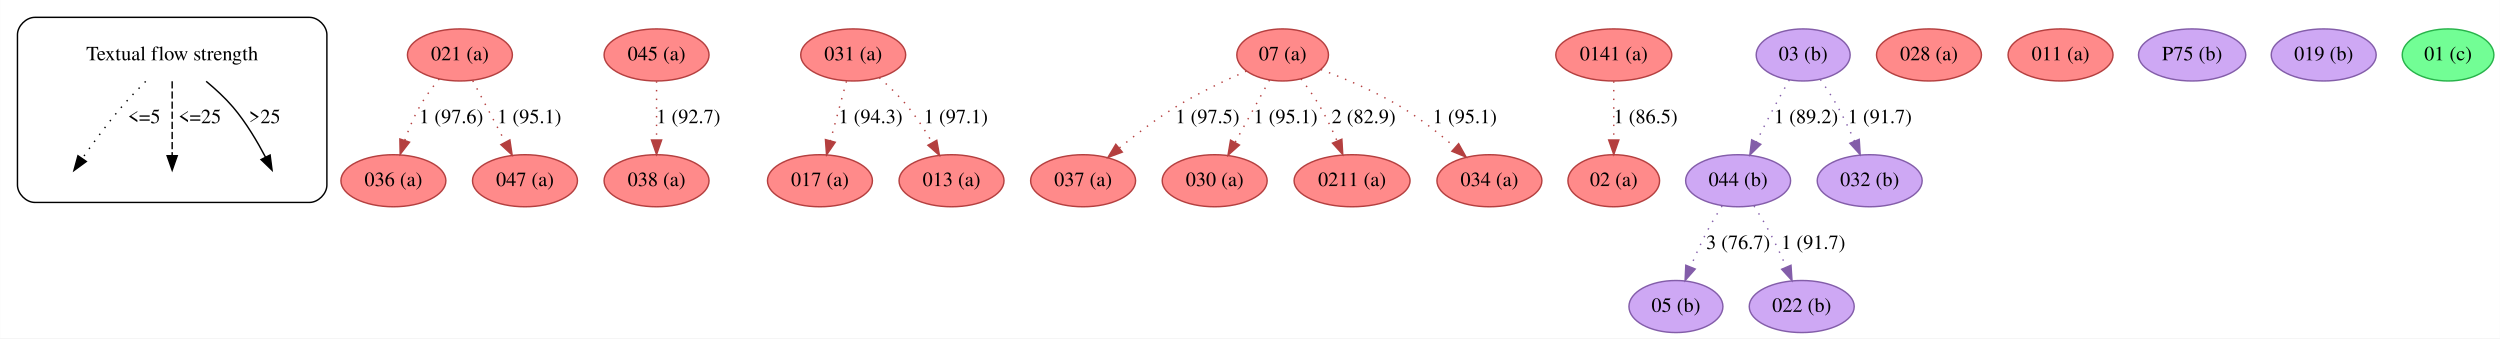
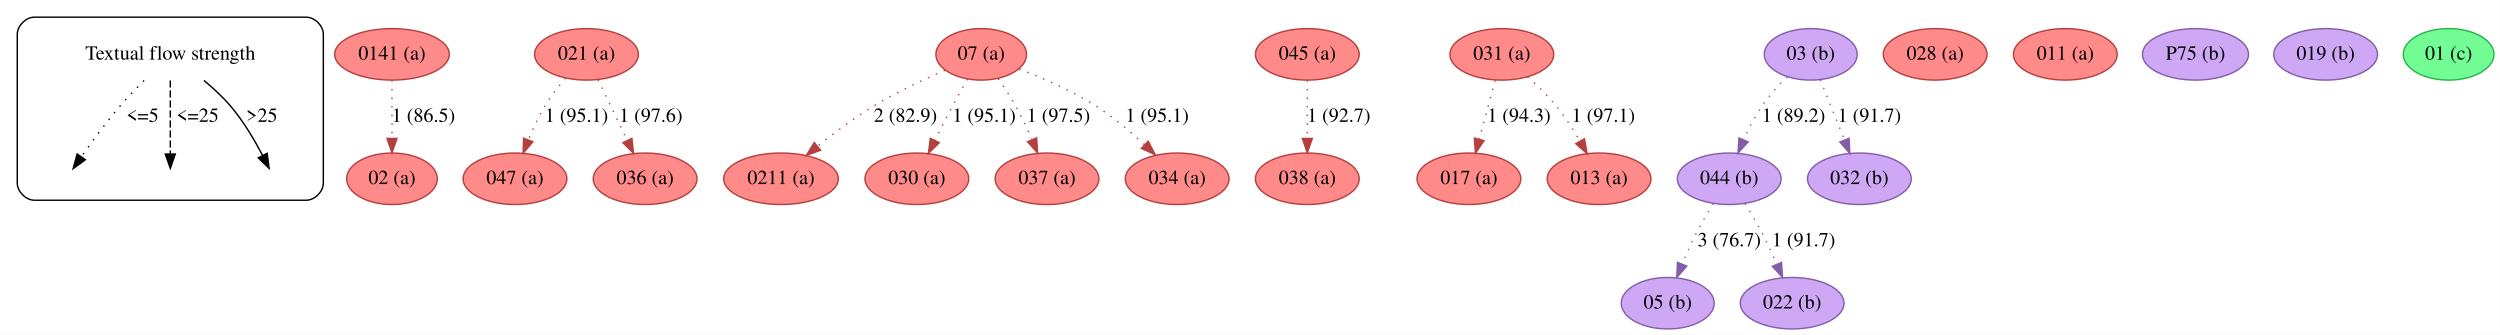
- <svg xmlns="http://www.w3.org/2000/svg" width="1729pt" height="234pt" viewBox="0.00 0.00 1728.85 234.00">
+ <svg xmlns="http://www.w3.org/2000/svg" width="1748pt" height="234pt" viewBox="0.00 0.00 1747.85 234.00">
  <g id="graph0" class="graph" transform="scale(1 1) rotate(0) translate(4 230)">
-     <polygon fill="white" stroke="none" points="-4,4 -4,-230 1724.85,-230 1724.85,4 -4,4" />
+     <polygon fill="white" stroke="none" points="-4,4 -4,-230 1743.85,-230 1743.85,4 -4,4" />
    <g id="clust1" class="cluster">
      <path fill="none" stroke="black" d="M20,-90C20,-90 210,-90 210,-90 216,-90 222,-96 222,-102 222,-102 222,-206 222,-206 222,-212 216,-218 210,-218 210,-218 20,-218 20,-218 14,-218 8,-212 8,-206 8,-206 8,-102 8,-102 8,-96 14,-90 20,-90" />
    </g>
    <g id="node1" class="node">
      <text text-anchor="middle" x="115" y="-188.3" font-family="Times,serif" font-size="14.00">Textual flow strength</text>
    </g>
    <g id="edge1" class="edge">
      <path fill="none" stroke="black" stroke-dasharray="1,5" d="M96.666,-173.686C91.132,-168.194 85.161,-161.989 80,-156 70.171,-144.593 60.072,-130.779 52.914,-120.563" />
      <polygon fill="black" stroke="black" points="55.614,-118.314 47.056,-112.068 49.851,-122.288 55.614,-118.314" />
      <text text-anchor="middle" x="95.5" y="-144.8" font-family="Times,serif" font-size="14.00">&lt;=5  </text>
    </g>
    <g id="edge2" class="edge">
      <path fill="none" stroke="black" stroke-dasharray="5,2" d="M115,-173.799C115,-158.794 115,-137.174 115,-122.409" />
      <polygon fill="black" stroke="black" points="118.5,-122.293 115,-112.293 111.5,-122.293 118.5,-122.293" />
      <text text-anchor="middle" x="134" y="-144.8" font-family="Times,serif" font-size="14.00">  &lt;=25</text>
    </g>
    <g id="edge3" class="edge">
      <path fill="none" stroke="black" d="M138.503,-173.76C144.906,-168.462 151.567,-162.344 157,-156 166.087,-145.39 174.095,-131.689 179.546,-121.313" />
      <polygon fill="black" stroke="black" points="182.722,-122.789 184.091,-112.283 176.469,-119.642 182.722,-122.789" />
      <text text-anchor="middle" x="179" y="-144.8" font-family="Times,serif" font-size="14.00">&gt;25</text>
    </g>
    <g id="node5" class="node">
-       <ellipse fill="#ff8a8a" stroke="#b43f3f" cx="314" cy="-192" rx="36.294" ry="18" />
-       <text text-anchor="middle" x="314" y="-188.3" font-family="Times,serif" font-size="14.00">021 (a)</text>
+       <ellipse fill="#ff8a8a" stroke="#b43f3f" cx="270" cy="-192" rx="40.094" ry="18" />
+       <text text-anchor="middle" x="270" y="-188.3" font-family="Times,serif" font-size="14.00">0141 (a)</text>
    </g>
    <g id="node6" class="node">
-       <ellipse fill="#ff8a8a" stroke="#b43f3f" cx="268" cy="-105" rx="36.294" ry="18" />
-       <text text-anchor="middle" x="268" y="-101.3" font-family="Times,serif" font-size="14.00">036 (a)</text>
+       <ellipse fill="#ff8a8a" stroke="#b43f3f" cx="270" cy="-105" rx="31.695" ry="18" />
+       <text text-anchor="middle" x="270" y="-101.3" font-family="Times,serif" font-size="14.00">02 (a)</text>
    </g>
    <g id="edge4" class="edge">
-       <path fill="none" stroke="#b43f3f" stroke-dasharray="1,5" d="M299.713,-175.414C294.903,-169.617 289.8,-162.791 286,-156 281.99,-148.834 278.593,-140.608 275.867,-132.924" />
-       <polygon fill="#b43f3f" stroke="#b43f3f" points="279.138,-131.666 272.675,-123.271 272.492,-133.864 279.138,-131.666" />
-       <text text-anchor="middle" x="308" y="-144.8" font-family="Times,serif" font-size="14.00">1 (97.6)</text>
+       <path fill="none" stroke="#b43f3f" stroke-dasharray="1,5" d="M270,-173.799C270,-162.163 270,-146.548 270,-133.237" />
+       <polygon fill="#b43f3f" stroke="#b43f3f" points="273.5,-133.175 270,-123.175 266.5,-133.175 273.5,-133.175" />
+       <text text-anchor="middle" x="292" y="-144.8" font-family="Times,serif" font-size="14.00">1 (86.5)</text>
    </g>
    <g id="node7" class="node">
-       <ellipse fill="#ff8a8a" stroke="#b43f3f" cx="359" cy="-105" rx="36.294" ry="18" />
-       <text text-anchor="middle" x="359" y="-101.3" font-family="Times,serif" font-size="14.00">047 (a)</text>
+       <ellipse fill="#ff8a8a" stroke="#b43f3f" cx="406" cy="-192" rx="36.294" ry="18" />
+       <text text-anchor="middle" x="406" y="-188.3" font-family="Times,serif" font-size="14.00">021 (a)</text>
+     </g>
+     <g id="node8" class="node">
+       <ellipse fill="#ff8a8a" stroke="#b43f3f" cx="356" cy="-105" rx="36.294" ry="18" />
+       <text text-anchor="middle" x="356" y="-101.3" font-family="Times,serif" font-size="14.00">047 (a)</text>
    </g>
    <g id="edge5" class="edge">
-       <path fill="none" stroke="#b43f3f" stroke-dasharray="1,5" d="M322.891,-174.207C329.3,-162.099 338.071,-145.533 345.363,-131.759" />
-       <polygon fill="#b43f3f" stroke="#b43f3f" points="348.542,-133.234 350.128,-122.758 342.356,-129.959 348.542,-133.234" />
-       <text text-anchor="middle" x="362" y="-144.8" font-family="Times,serif" font-size="14.00">1 (95.1)</text>
-     </g>
-     <g id="node8" class="node">
-       <ellipse fill="#ff8a8a" stroke="#b43f3f" cx="450" cy="-192" rx="36.294" ry="18" />
-       <text text-anchor="middle" x="450" y="-188.3" font-family="Times,serif" font-size="14.00">045 (a)</text>
+       <path fill="none" stroke="#b43f3f" stroke-dasharray="1,5" d="M391.374,-175.368C386.409,-169.566 381.089,-162.749 377,-156 372.54,-148.64 368.588,-140.161 365.349,-132.301" />
+       <polygon fill="#b43f3f" stroke="#b43f3f" points="368.54,-130.85 361.644,-122.807 362.019,-133.395 368.54,-130.85" />
+       <text text-anchor="middle" x="399" y="-144.8" font-family="Times,serif" font-size="14.00">1 (95.1)</text>
    </g>
    <g id="node9" class="node">
-       <ellipse fill="#ff8a8a" stroke="#b43f3f" cx="450" cy="-105" rx="36.294" ry="18" />
-       <text text-anchor="middle" x="450" y="-101.3" font-family="Times,serif" font-size="14.00">038 (a)</text>
+       <ellipse fill="#ff8a8a" stroke="#b43f3f" cx="447" cy="-105" rx="36.294" ry="18" />
+       <text text-anchor="middle" x="447" y="-101.3" font-family="Times,serif" font-size="14.00">036 (a)</text>
    </g>
    <g id="edge6" class="edge">
-       <path fill="none" stroke="#b43f3f" stroke-dasharray="1,5" d="M450,-173.799C450,-162.163 450,-146.548 450,-133.237" />
-       <polygon fill="#b43f3f" stroke="#b43f3f" points="453.5,-133.175 450,-123.175 446.5,-133.175 453.5,-133.175" />
-       <text text-anchor="middle" x="472" y="-144.8" font-family="Times,serif" font-size="14.00">1 (92.7)</text>
+       <path fill="none" stroke="#b43f3f" stroke-dasharray="1,5" d="M414.1,-174.207C419.884,-162.216 427.778,-145.851 434.383,-132.157" />
+       <polygon fill="#b43f3f" stroke="#b43f3f" points="437.724,-133.286 438.917,-122.758 431.42,-130.245 437.724,-133.286" />
+       <text text-anchor="middle" x="451" y="-144.8" font-family="Times,serif" font-size="14.00">1 (97.6)</text>
    </g>
    <g id="node10" class="node">
-       <ellipse fill="#ff8a8a" stroke="#b43f3f" cx="586" cy="-192" rx="36.294" ry="18" />
-       <text text-anchor="middle" x="586" y="-188.3" font-family="Times,serif" font-size="14.00">031 (a)</text>
+       <ellipse fill="#ff8a8a" stroke="#b43f3f" cx="682" cy="-192" rx="31.695" ry="18" />
+       <text text-anchor="middle" x="682" y="-188.3" font-family="Times,serif" font-size="14.00">07 (a)</text>
    </g>
    <g id="node11" class="node">
-       <ellipse fill="#ff8a8a" stroke="#b43f3f" cx="563" cy="-105" rx="36.294" ry="18" />
-       <text text-anchor="middle" x="563" y="-101.3" font-family="Times,serif" font-size="14.00">017 (a)</text>
+       <ellipse fill="#ff8a8a" stroke="#b43f3f" cx="542" cy="-105" rx="40.094" ry="18" />
+       <text text-anchor="middle" x="542" y="-101.3" font-family="Times,serif" font-size="14.00">0211 (a)</text>
    </g>
    <g id="edge7" class="edge">
-       <path fill="none" stroke="#b43f3f" stroke-dasharray="1,5" d="M581.346,-173.799C578.145,-161.97 573.832,-146.03 570.192,-132.578" />
-       <polygon fill="#b43f3f" stroke="#b43f3f" points="573.56,-131.624 567.569,-122.885 566.803,-133.452 573.56,-131.624" />
-       <text text-anchor="middle" x="598" y="-144.8" font-family="Times,serif" font-size="14.00">1 (94.3)</text>
+       <path fill="none" stroke="#b43f3f" stroke-dasharray="1,5" d="M656.634,-180.813C641.76,-174.44 622.839,-165.628 607,-156 593.392,-147.729 579.267,-137.14 567.674,-127.838" />
+       <polygon fill="#b43f3f" stroke="#b43f3f" points="569.683,-124.96 559.724,-121.344 565.254,-130.381 569.683,-124.96" />
+       <text text-anchor="middle" x="629" y="-144.8" font-family="Times,serif" font-size="14.00">2 (82.9)</text>
    </g>
    <g id="node12" class="node">
-       <ellipse fill="#ff8a8a" stroke="#b43f3f" cx="654" cy="-105" rx="36.294" ry="18" />
-       <text text-anchor="middle" x="654" y="-101.3" font-family="Times,serif" font-size="14.00">013 (a)</text>
+       <ellipse fill="#ff8a8a" stroke="#b43f3f" cx="637" cy="-105" rx="36.294" ry="18" />
+       <text text-anchor="middle" x="637" y="-101.3" font-family="Times,serif" font-size="14.00">030 (a)</text>
    </g>
    <g id="edge8" class="edge">
-       <path fill="none" stroke="#b43f3f" stroke-dasharray="1,5" d="M604.051,-176.285C610.734,-170.365 618.11,-163.233 624,-156 630.131,-148.472 635.878,-139.567 640.67,-131.373" />
-       <polygon fill="#b43f3f" stroke="#b43f3f" points="643.789,-132.967 645.642,-122.536 637.688,-129.534 643.789,-132.967" />
-       <text text-anchor="middle" x="657" y="-144.8" font-family="Times,serif" font-size="14.00">1 (97.1)</text>
+       <path fill="none" stroke="#b43f3f" stroke-dasharray="1,5" d="M672.45,-174.723C669.076,-168.861 665.302,-162.17 662,-156 657.833,-148.213 653.469,-139.645 649.575,-131.834" />
+       <polygon fill="#b43f3f" stroke="#b43f3f" points="652.672,-130.2 645.104,-122.785 646.397,-133.301 652.672,-130.2" />
+       <text text-anchor="middle" x="684" y="-144.8" font-family="Times,serif" font-size="14.00">1 (95.1)</text>
    </g>
    <g id="node13" class="node">
-       <ellipse fill="#ff8a8a" stroke="#b43f3f" cx="883" cy="-192" rx="31.695" ry="18" />
-       <text text-anchor="middle" x="883" y="-188.3" font-family="Times,serif" font-size="14.00">07 (a)</text>
+       <ellipse fill="#ff8a8a" stroke="#b43f3f" cx="728" cy="-105" rx="36.294" ry="18" />
+       <text text-anchor="middle" x="728" y="-101.3" font-family="Times,serif" font-size="14.00">037 (a)</text>
+     </g>
+     <g id="edge9" class="edge">
+       <path fill="none" stroke="#b43f3f" stroke-dasharray="1,5" d="M693.884,-175.022C697.972,-169.187 702.417,-162.438 706,-156 710.15,-148.542 714.102,-140.148 717.481,-132.398" />
+       <polygon fill="#b43f3f" stroke="#b43f3f" points="720.764,-133.619 721.427,-123.044 714.315,-130.897 720.764,-133.619" />
+       <text text-anchor="middle" x="736" y="-144.8" font-family="Times,serif" font-size="14.00">1 (97.5)</text>
    </g>
    <g id="node14" class="node">
-       <ellipse fill="#ff8a8a" stroke="#b43f3f" cx="745" cy="-105" rx="36.294" ry="18" />
-       <text text-anchor="middle" x="745" y="-101.3" font-family="Times,serif" font-size="14.00">037 (a)</text>
+       <ellipse fill="#ff8a8a" stroke="#b43f3f" cx="819" cy="-105" rx="36.294" ry="18" />
+       <text text-anchor="middle" x="819" y="-101.3" font-family="Times,serif" font-size="14.00">034 (a)</text>
    </g>
-     <g id="edge9" class="edge">
-       <path fill="none" stroke="#b43f3f" stroke-dasharray="1,5" d="M857.956,-180.809C843.274,-174.434 824.605,-165.622 809,-156 795.479,-147.664 781.464,-136.981 770.009,-127.633" />
-       <polygon fill="#b43f3f" stroke="#b43f3f" points="772.091,-124.813 762.163,-121.113 767.617,-130.196 772.091,-124.813" />
-       <text text-anchor="middle" x="831" y="-144.8" font-family="Times,serif" font-size="14.00">1 (97.5)</text>
+     <g id="edge10" class="edge">
+       <path fill="none" stroke="#b43f3f" stroke-dasharray="1,5" d="M708.606,-181.735C724.684,-175.569 745.24,-166.654 762,-156 774.097,-148.31 786.215,-138.116 796.149,-128.939" />
+       <polygon fill="#b43f3f" stroke="#b43f3f" points="798.759,-131.287 803.605,-121.865 793.941,-126.209 798.759,-131.287" />
+       <text text-anchor="middle" x="805" y="-144.8" font-family="Times,serif" font-size="14.00">1 (95.1)</text>
    </g>
    <g id="node15" class="node">
-       <ellipse fill="#ff8a8a" stroke="#b43f3f" cx="836" cy="-105" rx="36.294" ry="18" />
-       <text text-anchor="middle" x="836" y="-101.3" font-family="Times,serif" font-size="14.00">030 (a)</text>
-     </g>
-     <g id="edge10" class="edge">
-       <path fill="none" stroke="#b43f3f" stroke-dasharray="1,5" d="M873.938,-174.611C867.219,-162.46 857.93,-145.66 850.225,-131.725" />
-       <polygon fill="#b43f3f" stroke="#b43f3f" points="853.097,-129.686 845.195,-122.629 846.971,-133.073 853.097,-129.686" />
-       <text text-anchor="middle" x="885" y="-144.8" font-family="Times,serif" font-size="14.00">1 (95.1)</text>
+       <ellipse fill="#ff8a8a" stroke="#b43f3f" cx="910" cy="-192" rx="36.294" ry="18" />
+       <text text-anchor="middle" x="910" y="-188.3" font-family="Times,serif" font-size="14.00">045 (a)</text>
    </g>
    <g id="node16" class="node">
-       <ellipse fill="#ff8a8a" stroke="#b43f3f" cx="931" cy="-105" rx="40.094" ry="18" />
-       <text text-anchor="middle" x="931" y="-101.3" font-family="Times,serif" font-size="14.00">0211 (a)</text>
+       <ellipse fill="#ff8a8a" stroke="#b43f3f" cx="910" cy="-105" rx="36.294" ry="18" />
+       <text text-anchor="middle" x="910" y="-101.3" font-family="Times,serif" font-size="14.00">038 (a)</text>
    </g>
    <g id="edge11" class="edge">
-       <path fill="none" stroke="#b43f3f" stroke-dasharray="1,5" d="M895.693,-175.487C900.203,-169.587 905.119,-162.674 909,-156 913.291,-148.622 917.284,-140.251 920.658,-132.498" />
-       <polygon fill="#b43f3f" stroke="#b43f3f" points="923.947,-133.706 924.577,-123.13 917.489,-131.004 923.947,-133.706" />
-       <text text-anchor="middle" x="939" y="-144.8" font-family="Times,serif" font-size="14.00">2 (82.9)</text>
+       <path fill="none" stroke="#b43f3f" stroke-dasharray="1,5" d="M910,-173.799C910,-162.163 910,-146.548 910,-133.237" />
+       <polygon fill="#b43f3f" stroke="#b43f3f" points="913.5,-133.175 910,-123.175 906.5,-133.175 913.5,-133.175" />
+       <text text-anchor="middle" x="932" y="-144.8" font-family="Times,serif" font-size="14.00">1 (92.7)</text>
    </g>
    <g id="node17" class="node">
-       <ellipse fill="#ff8a8a" stroke="#b43f3f" cx="1026" cy="-105" rx="36.294" ry="18" />
-       <text text-anchor="middle" x="1026" y="-101.3" font-family="Times,serif" font-size="14.00">034 (a)</text>
+       <ellipse fill="#ff8a8a" stroke="#b43f3f" cx="1046" cy="-192" rx="36.294" ry="18" />
+       <text text-anchor="middle" x="1046" y="-188.3" font-family="Times,serif" font-size="14.00">031 (a)</text>
+     </g>
+     <g id="node18" class="node">
+       <ellipse fill="#ff8a8a" stroke="#b43f3f" cx="1023" cy="-105" rx="36.294" ry="18" />
+       <text text-anchor="middle" x="1023" y="-101.3" font-family="Times,serif" font-size="14.00">017 (a)</text>
    </g>
    <g id="edge12" class="edge">
-       <path fill="none" stroke="#b43f3f" stroke-dasharray="1,5" d="M909.407,-181.916C925.951,-175.703 947.396,-166.673 965,-156 978.063,-148.08 991.326,-137.567 1002.13,-128.226" />
-       <polygon fill="#b43f3f" stroke="#b43f3f" points="1004.71,-130.622 1009.87,-121.373 1000.07,-125.38 1004.71,-130.622" />
-       <text text-anchor="middle" x="1009" y="-144.8" font-family="Times,serif" font-size="14.00">1 (95.1)</text>
-     </g>
-     <g id="node18" class="node">
-       <ellipse fill="#ff8a8a" stroke="#b43f3f" cx="1112" cy="-192" rx="40.094" ry="18" />
-       <text text-anchor="middle" x="1112" y="-188.3" font-family="Times,serif" font-size="14.00">0141 (a)</text>
+       <path fill="none" stroke="#b43f3f" stroke-dasharray="1,5" d="M1041.35,-173.799C1038.14,-161.97 1033.83,-146.03 1030.19,-132.578" />
+       <polygon fill="#b43f3f" stroke="#b43f3f" points="1033.56,-131.624 1027.57,-122.885 1026.8,-133.452 1033.56,-131.624" />
+       <text text-anchor="middle" x="1058" y="-144.8" font-family="Times,serif" font-size="14.00">1 (94.3)</text>
    </g>
    <g id="node19" class="node">
-       <ellipse fill="#ff8a8a" stroke="#b43f3f" cx="1112" cy="-105" rx="31.695" ry="18" />
-       <text text-anchor="middle" x="1112" y="-101.3" font-family="Times,serif" font-size="14.00">02 (a)</text>
+       <ellipse fill="#ff8a8a" stroke="#b43f3f" cx="1114" cy="-105" rx="36.294" ry="18" />
+       <text text-anchor="middle" x="1114" y="-101.3" font-family="Times,serif" font-size="14.00">013 (a)</text>
    </g>
    <g id="edge13" class="edge">
-       <path fill="none" stroke="#b43f3f" stroke-dasharray="1,5" d="M1112,-173.799C1112,-162.163 1112,-146.548 1112,-133.237" />
-       <polygon fill="#b43f3f" stroke="#b43f3f" points="1115.5,-133.175 1112,-123.175 1108.5,-133.175 1115.5,-133.175" />
-       <text text-anchor="middle" x="1134" y="-144.8" font-family="Times,serif" font-size="14.00">1 (86.5)</text>
+       <path fill="none" stroke="#b43f3f" stroke-dasharray="1,5" d="M1064.05,-176.285C1070.73,-170.365 1078.11,-163.233 1084,-156 1090.13,-148.472 1095.88,-139.567 1100.67,-131.373" />
+       <polygon fill="#b43f3f" stroke="#b43f3f" points="1103.79,-132.967 1105.64,-122.536 1097.69,-129.534 1103.79,-132.967" />
+       <text text-anchor="middle" x="1117" y="-144.8" font-family="Times,serif" font-size="14.00">1 (97.1)</text>
    </g>
    <g id="node20" class="node">
-       <ellipse fill="#cea8f4" stroke="#835da9" cx="1198" cy="-105" rx="36.294" ry="18" />
-       <text text-anchor="middle" x="1198" y="-101.3" font-family="Times,serif" font-size="14.00">044 (b)</text>
+       <ellipse fill="#cea8f4" stroke="#835da9" cx="1262" cy="-192" rx="32.494" ry="18" />
+       <text text-anchor="middle" x="1262" y="-188.3" font-family="Times,serif" font-size="14.00">03 (b)</text>
    </g>
    <g id="node21" class="node">
-       <ellipse fill="#cea8f4" stroke="#835da9" cx="1155" cy="-18" rx="32.494" ry="18" />
-       <text text-anchor="middle" x="1155" y="-14.3" font-family="Times,serif" font-size="14.00">05 (b)</text>
+       <ellipse fill="#cea8f4" stroke="#835da9" cx="1205" cy="-105" rx="36.294" ry="18" />
+       <text text-anchor="middle" x="1205" y="-101.3" font-family="Times,serif" font-size="14.00">044 (b)</text>
    </g>
    <g id="edge14" class="edge">
-       <path fill="none" stroke="#835da9" stroke-dasharray="1,5" d="M1186.91,-87.592C1183.23,-81.832 1179.24,-75.241 1176,-69 1172.09,-61.482 1168.34,-53.07 1165.11,-45.322" />
-       <polygon fill="#835da9" stroke="#835da9" points="1168.32,-43.939 1161.33,-35.98 1161.83,-46.563 1168.32,-43.939" />
-       <text text-anchor="middle" x="1198" y="-57.8" font-family="Times,serif" font-size="14.00">3 (76.7)</text>
+       <path fill="none" stroke="#835da9" stroke-dasharray="1,5" d="M1245.54,-176.321C1239.53,-170.405 1232.98,-163.266 1228,-156 1223.01,-148.717 1218.62,-140.175 1215.05,-132.234" />
+       <polygon fill="#835da9" stroke="#835da9" points="1218.25,-130.809 1211.13,-122.969 1211.81,-133.542 1218.25,-130.809" />
+       <text text-anchor="middle" x="1250" y="-144.8" font-family="Times,serif" font-size="14.00">1 (89.2)</text>
    </g>
    <g id="node22" class="node">
-       <ellipse fill="#cea8f4" stroke="#835da9" cx="1242" cy="-18" rx="36.294" ry="18" />
-       <text text-anchor="middle" x="1242" y="-14.3" font-family="Times,serif" font-size="14.00">022 (b)</text>
+       <ellipse fill="#cea8f4" stroke="#835da9" cx="1296" cy="-105" rx="36.294" ry="18" />
+       <text text-anchor="middle" x="1296" y="-101.3" font-family="Times,serif" font-size="14.00">032 (b)</text>
    </g>
    <g id="edge15" class="edge">
-       <path fill="none" stroke="#835da9" stroke-dasharray="1,5" d="M1209.03,-87.56C1212.71,-81.798 1216.7,-75.213 1220,-69 1224,-61.46 1227.91,-53.042 1231.29,-45.295" />
-       <polygon fill="#835da9" stroke="#835da9" points="1234.57,-46.53 1235.27,-35.958 1228.13,-43.788 1234.57,-46.53" />
-       <text text-anchor="middle" x="1250" y="-57.8" font-family="Times,serif" font-size="14.00">1 (91.7)</text>
+       <path fill="none" stroke="#835da9" stroke-dasharray="1,5" d="M1268.72,-174.207C1273.51,-162.216 1280.06,-145.851 1285.54,-132.157" />
+       <polygon fill="#835da9" stroke="#835da9" points="1288.83,-133.343 1289.3,-122.758 1282.33,-130.743 1288.83,-133.343" />
+       <text text-anchor="middle" x="1303" y="-144.8" font-family="Times,serif" font-size="14.00">1 (91.7)</text>
    </g>
    <g id="node23" class="node">
-       <ellipse fill="#cea8f4" stroke="#835da9" cx="1243" cy="-192" rx="32.494" ry="18" />
-       <text text-anchor="middle" x="1243" y="-188.3" font-family="Times,serif" font-size="14.00">03 (b)</text>
+       <ellipse fill="#cea8f4" stroke="#835da9" cx="1162" cy="-18" rx="32.494" ry="18" />
+       <text text-anchor="middle" x="1162" y="-14.3" font-family="Times,serif" font-size="14.00">05 (b)</text>
    </g>
    <g id="edge16" class="edge">
-       <path fill="none" stroke="#835da9" stroke-dasharray="1,5" d="M1233.45,-174.723C1230.08,-168.861 1226.3,-162.17 1223,-156 1218.83,-148.213 1214.47,-139.645 1210.58,-131.834" />
-       <polygon fill="#835da9" stroke="#835da9" points="1213.67,-130.2 1206.1,-122.785 1207.4,-133.301 1213.67,-130.2" />
-       <text text-anchor="middle" x="1245" y="-144.8" font-family="Times,serif" font-size="14.00">1 (89.2)</text>
+       <path fill="none" stroke="#835da9" stroke-dasharray="1,5" d="M1193.91,-87.592C1190.23,-81.832 1186.24,-75.241 1183,-69 1179.09,-61.482 1175.34,-53.07 1172.11,-45.322" />
+       <polygon fill="#835da9" stroke="#835da9" points="1175.32,-43.939 1168.33,-35.98 1168.83,-46.563 1175.32,-43.939" />
+       <text text-anchor="middle" x="1205" y="-57.8" font-family="Times,serif" font-size="14.00">3 (76.7)</text>
    </g>
    <g id="node24" class="node">
-       <ellipse fill="#cea8f4" stroke="#835da9" cx="1289" cy="-105" rx="36.294" ry="18" />
-       <text text-anchor="middle" x="1289" y="-101.3" font-family="Times,serif" font-size="14.00">032 (b)</text>
+       <ellipse fill="#cea8f4" stroke="#835da9" cx="1249" cy="-18" rx="36.294" ry="18" />
+       <text text-anchor="middle" x="1249" y="-14.3" font-family="Times,serif" font-size="14.00">022 (b)</text>
    </g>
    <g id="edge17" class="edge">
-       <path fill="none" stroke="#835da9" stroke-dasharray="1,5" d="M1254.88,-175.022C1258.97,-169.187 1263.42,-162.438 1267,-156 1271.15,-148.542 1275.1,-140.148 1278.48,-132.398" />
-       <polygon fill="#835da9" stroke="#835da9" points="1281.76,-133.619 1282.43,-123.044 1275.31,-130.897 1281.76,-133.619" />
-       <text text-anchor="middle" x="1296" y="-144.8" font-family="Times,serif" font-size="14.00">1 (91.7)</text>
+       <path fill="none" stroke="#835da9" stroke-dasharray="1,5" d="M1216.03,-87.56C1219.71,-81.798 1223.7,-75.213 1227,-69 1231,-61.46 1234.91,-53.042 1238.29,-45.295" />
+       <polygon fill="#835da9" stroke="#835da9" points="1241.57,-46.53 1242.27,-35.958 1235.13,-43.788 1241.57,-46.53" />
+       <text text-anchor="middle" x="1257" y="-57.8" font-family="Times,serif" font-size="14.00">1 (91.7)</text>
    </g>
    <g id="node25" class="node">
-       <ellipse fill="#ff8a8a" stroke="#b43f3f" cx="1330" cy="-192" rx="36.294" ry="18" />
-       <text text-anchor="middle" x="1330" y="-188.3" font-family="Times,serif" font-size="14.00">028 (a)</text>
+       <ellipse fill="#ff8a8a" stroke="#b43f3f" cx="1349" cy="-192" rx="36.294" ry="18" />
+       <text text-anchor="middle" x="1349" y="-188.3" font-family="Times,serif" font-size="14.00">028 (a)</text>
    </g>
    <g id="node26" class="node">
-       <ellipse fill="#ff8a8a" stroke="#b43f3f" cx="1421" cy="-192" rx="36.294" ry="18" />
-       <text text-anchor="middle" x="1421" y="-188.3" font-family="Times,serif" font-size="14.00">011 (a)</text>
+       <ellipse fill="#ff8a8a" stroke="#b43f3f" cx="1440" cy="-192" rx="36.294" ry="18" />
+       <text text-anchor="middle" x="1440" y="-188.3" font-family="Times,serif" font-size="14.00">011 (a)</text>
    </g>
    <g id="node27" class="node">
-       <ellipse fill="#cea8f4" stroke="#835da9" cx="1512" cy="-192" rx="37.093" ry="18" />
-       <text text-anchor="middle" x="1512" y="-188.3" font-family="Times,serif" font-size="14.00">P75 (b)</text>
+       <ellipse fill="#cea8f4" stroke="#835da9" cx="1531" cy="-192" rx="37.093" ry="18" />
+       <text text-anchor="middle" x="1531" y="-188.3" font-family="Times,serif" font-size="14.00">P75 (b)</text>
    </g>
    <g id="node28" class="node">
-       <ellipse fill="#cea8f4" stroke="#835da9" cx="1603" cy="-192" rx="36.294" ry="18" />
-       <text text-anchor="middle" x="1603" y="-188.3" font-family="Times,serif" font-size="14.00">019 (b)</text>
+       <ellipse fill="#cea8f4" stroke="#835da9" cx="1622" cy="-192" rx="36.294" ry="18" />
+       <text text-anchor="middle" x="1622" y="-188.3" font-family="Times,serif" font-size="14.00">019 (b)</text>
    </g>
    <g id="node29" class="node">
-       <ellipse fill="#72fe95" stroke="#27b34a" cx="1689" cy="-192" rx="31.695" ry="18" />
-       <text text-anchor="middle" x="1689" y="-188.3" font-family="Times,serif" font-size="14.00">01 (c)</text>
+       <ellipse fill="#72fe95" stroke="#27b34a" cx="1708" cy="-192" rx="31.695" ry="18" />
+       <text text-anchor="middle" x="1708" y="-188.3" font-family="Times,serif" font-size="14.00">01 (c)</text>
    </g>
  </g>
</svg>
